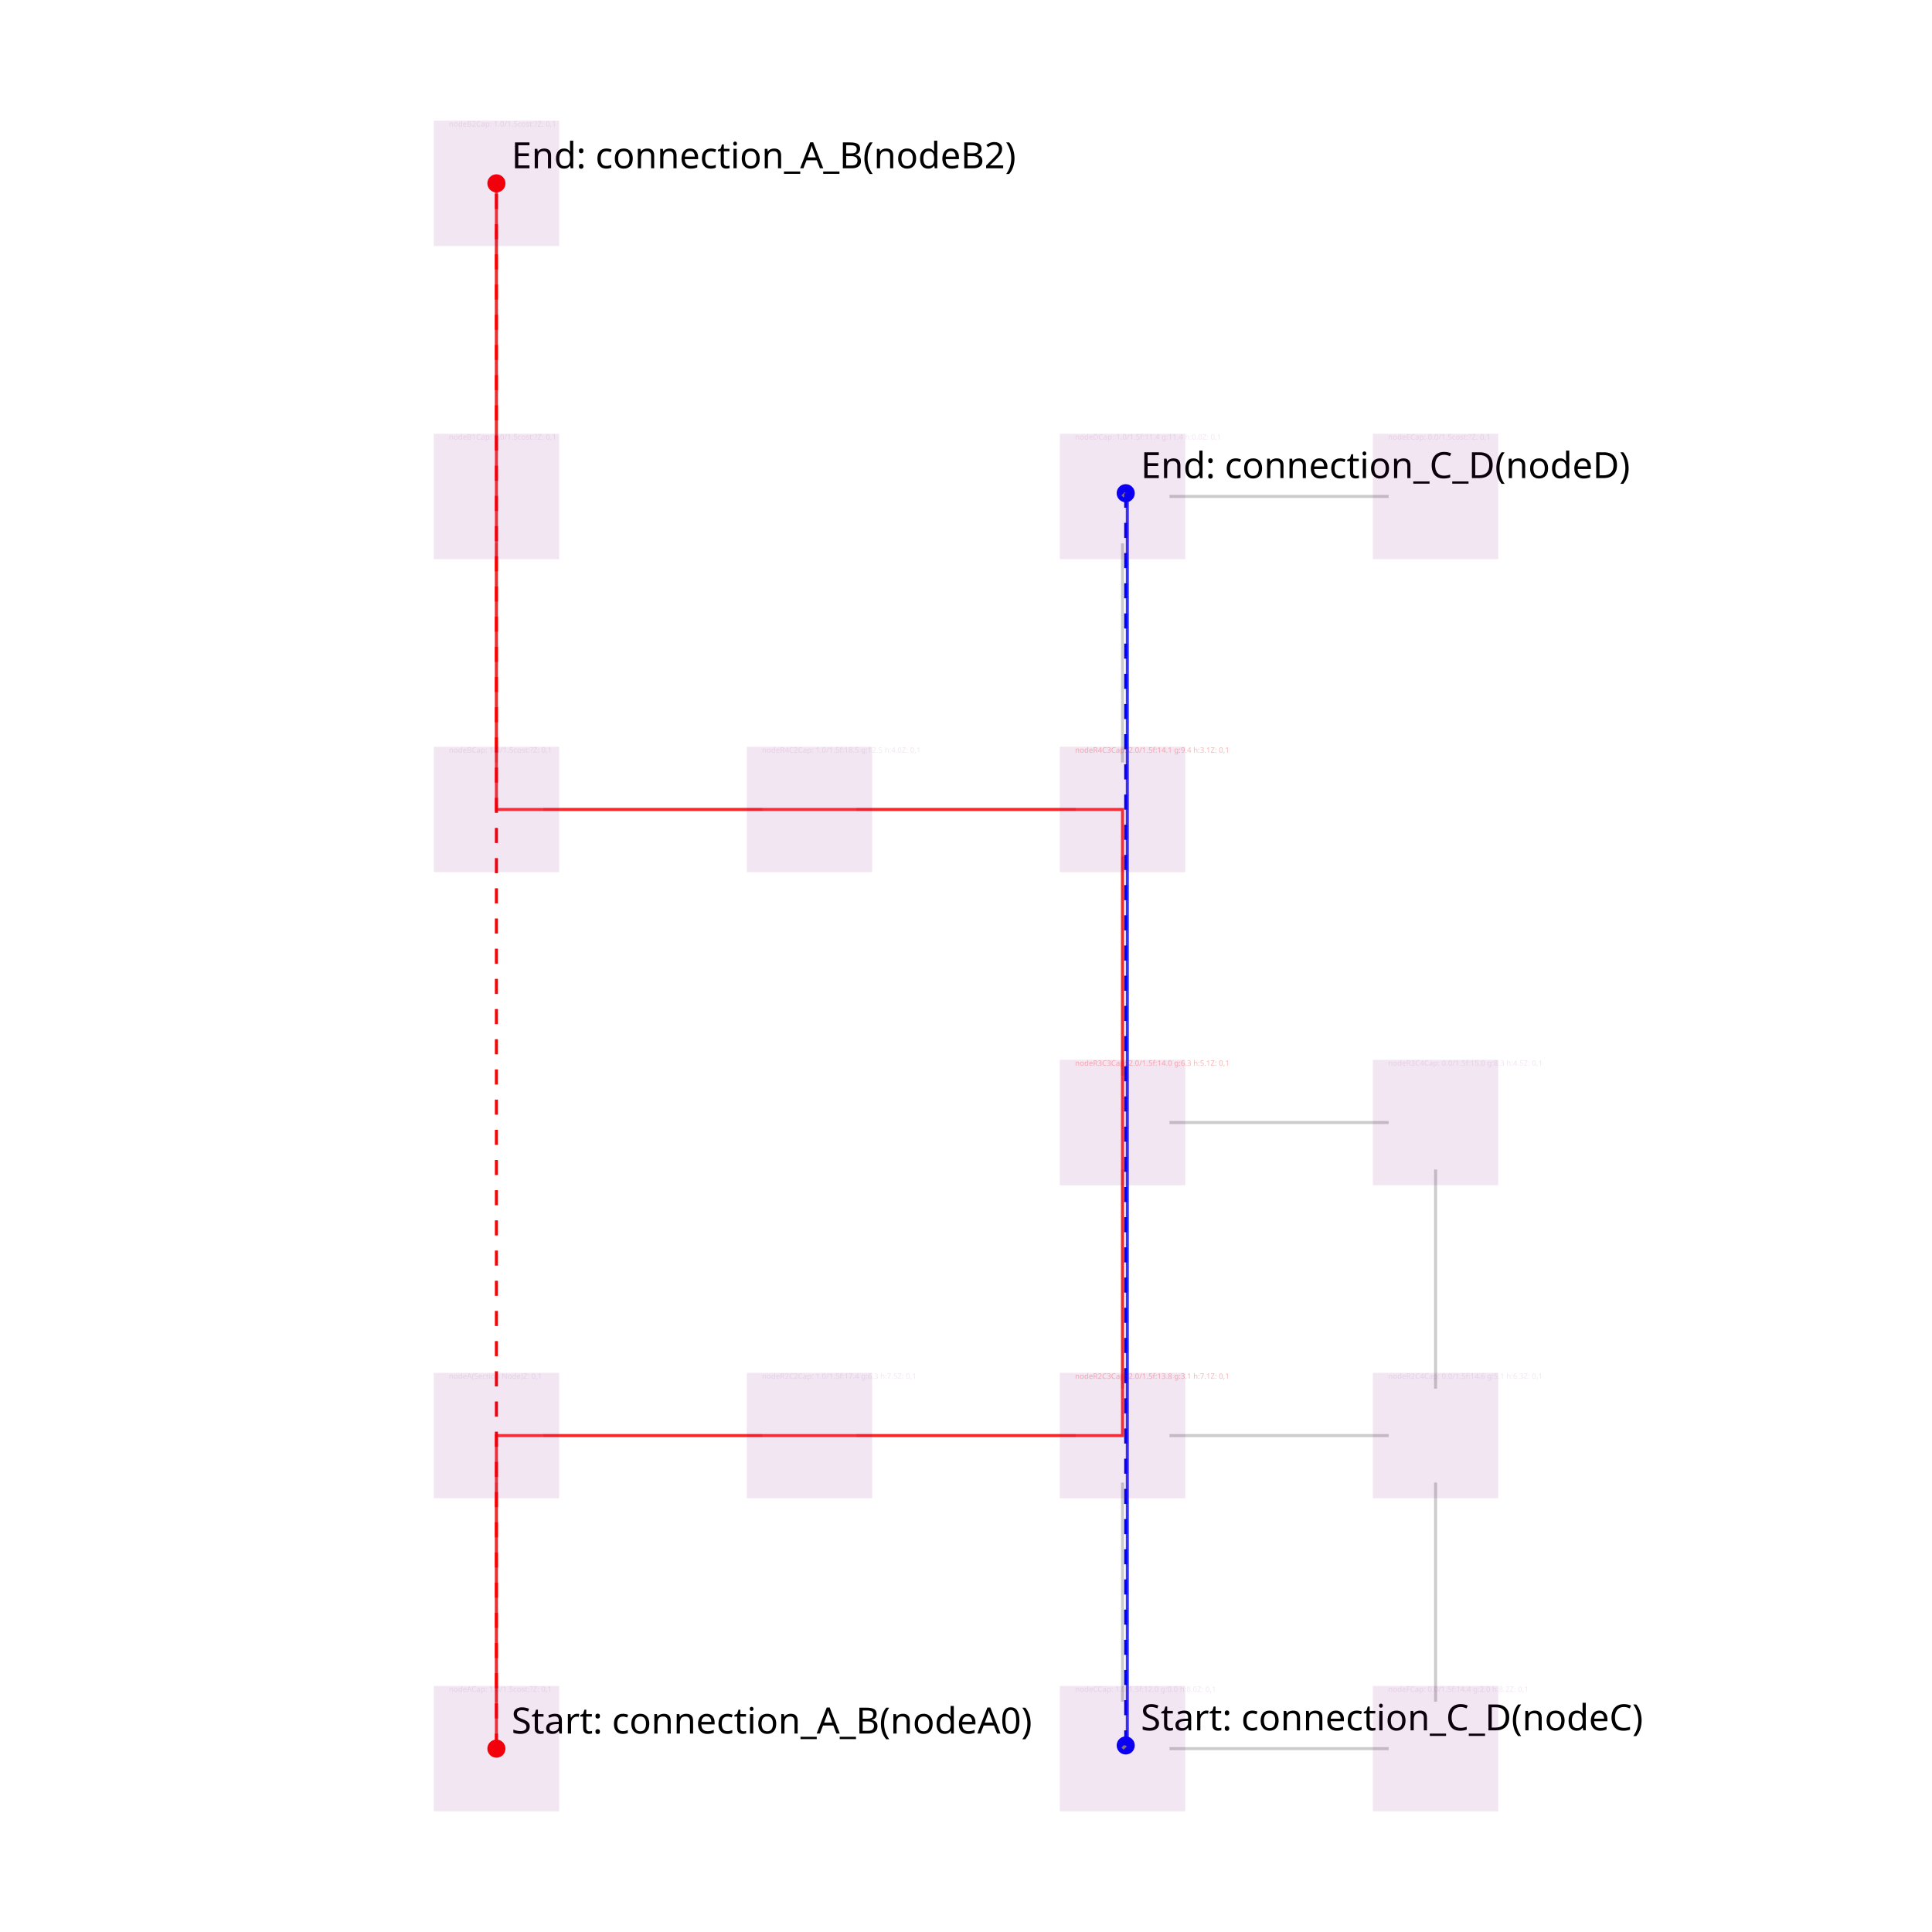
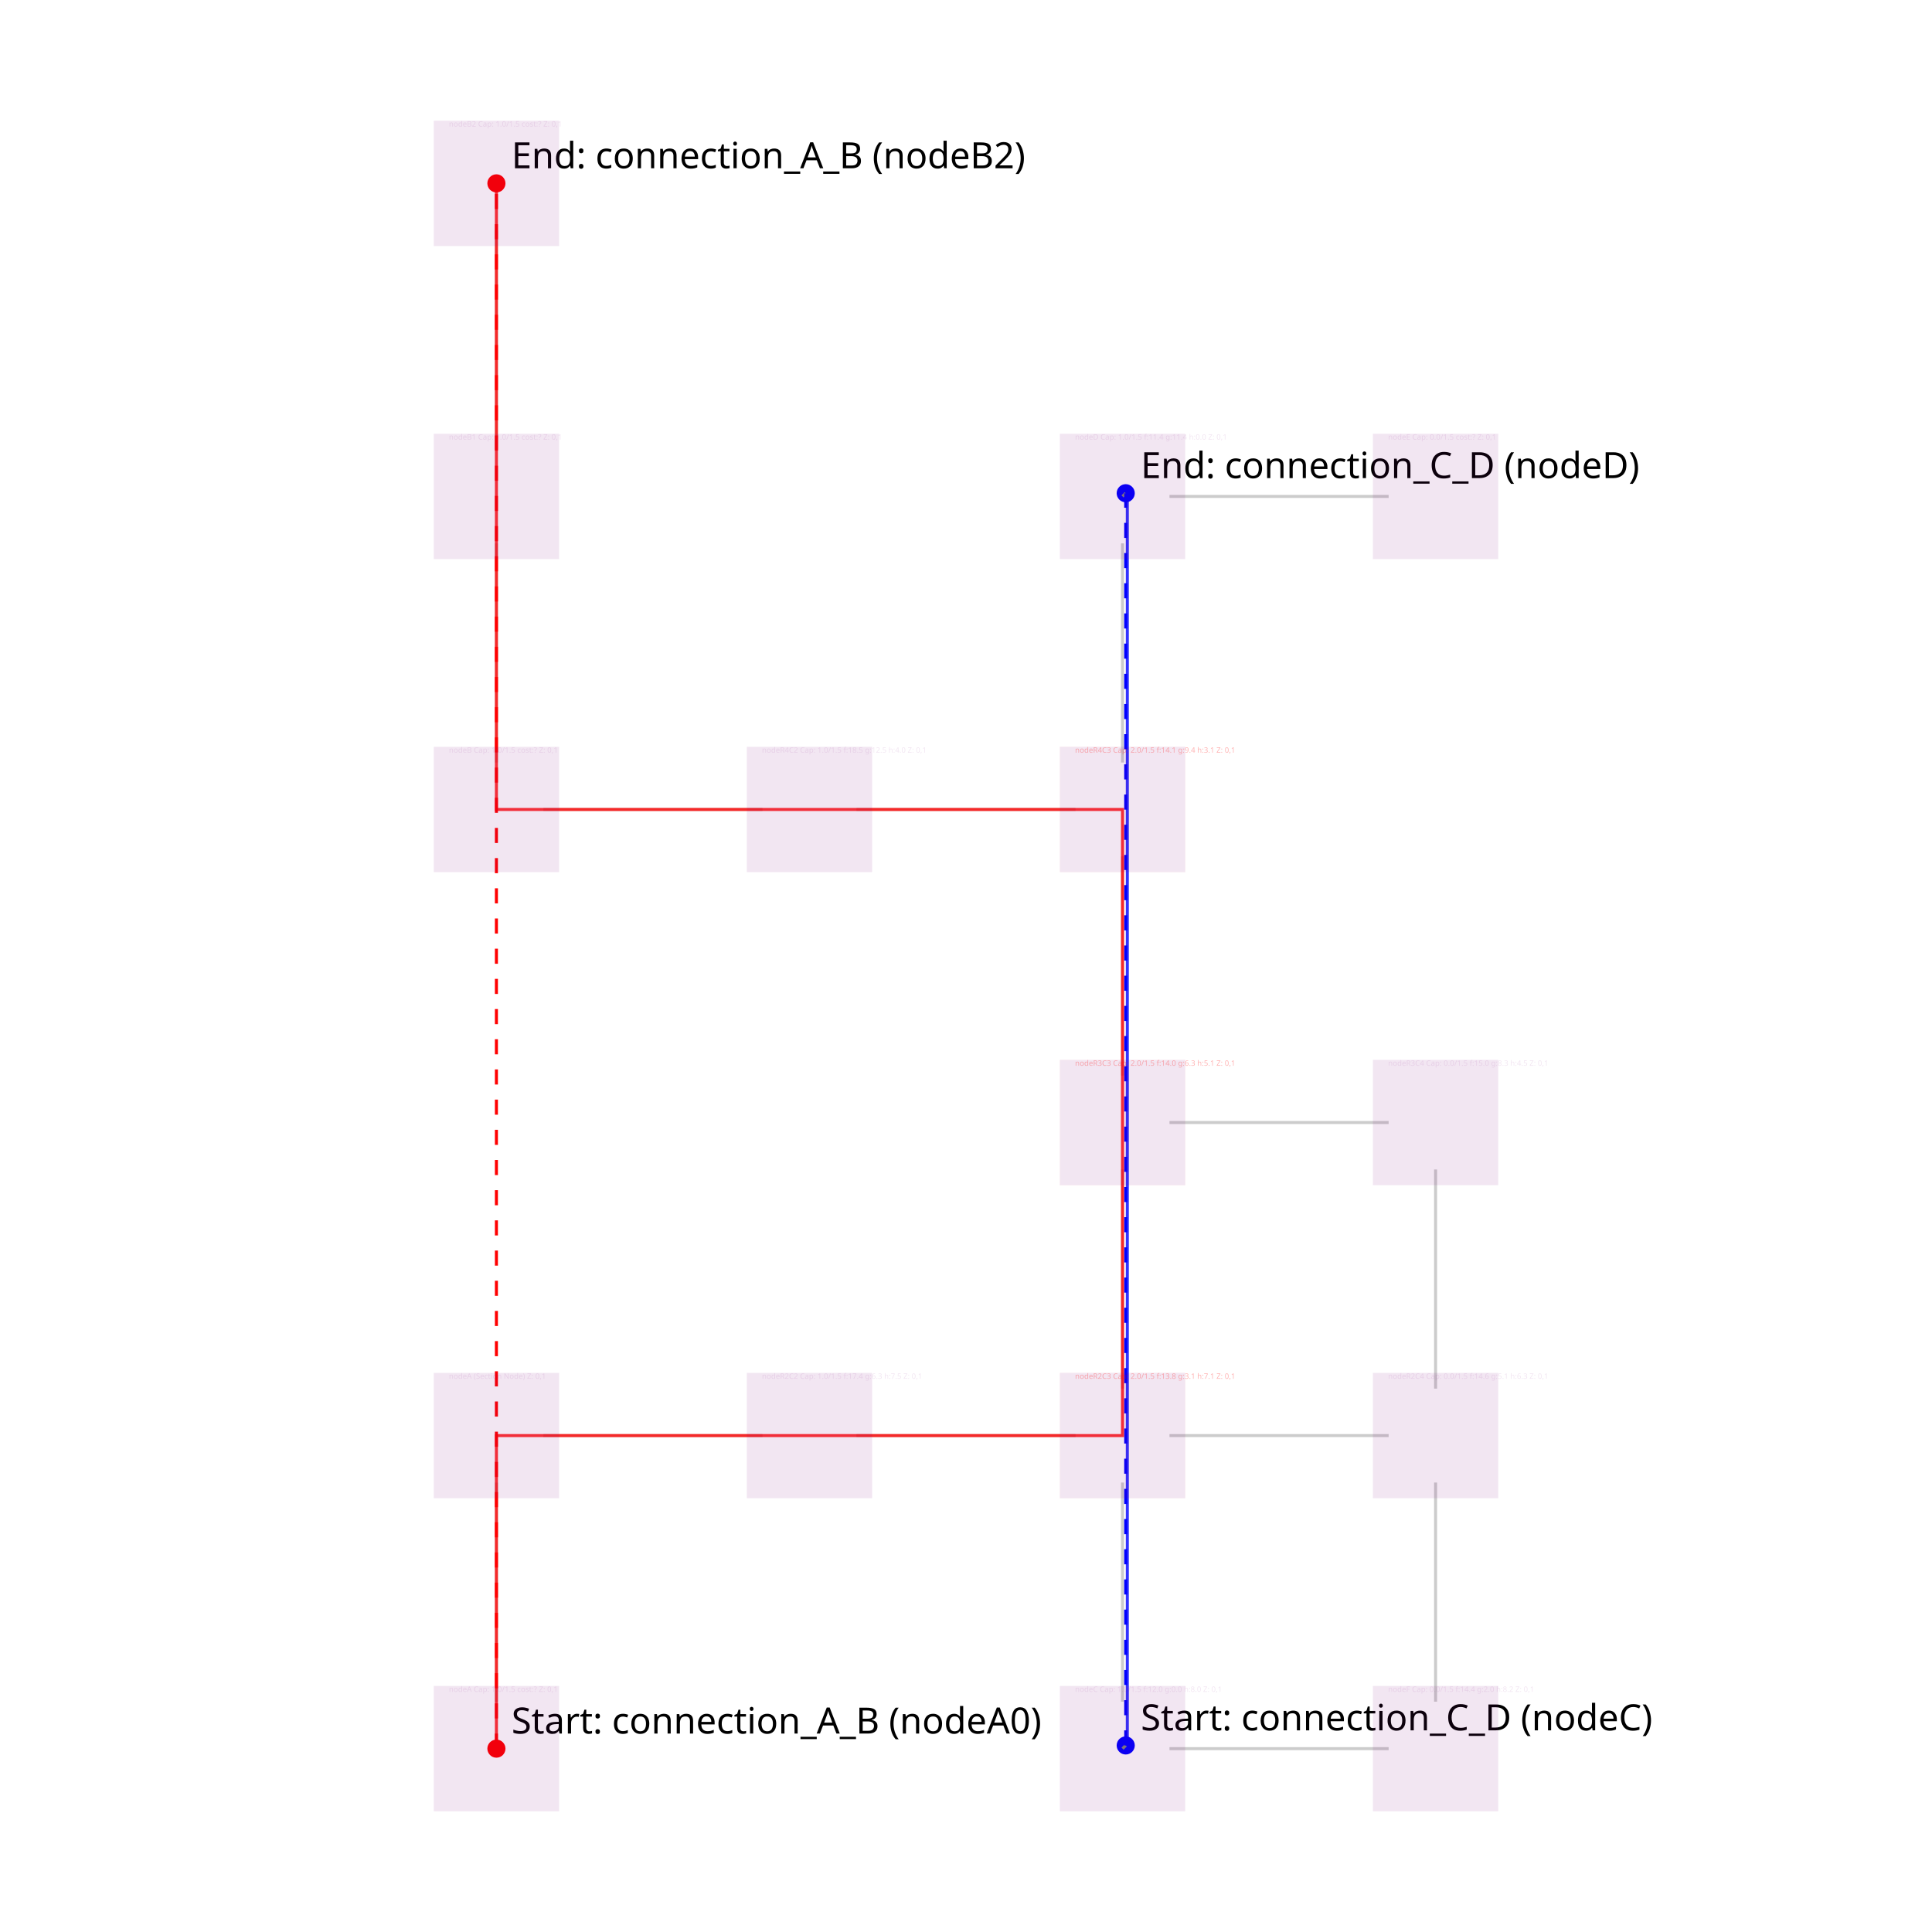
<svg xmlns="http://www.w3.org/2000/svg" width="640" height="640" viewBox="0 0 640 640">
-   <rect width="100%" height="100%" fill="white" />
+   <rect width="100%" height="100%" fill="#fff" />
  <g>
-     <circle data-type="point" data-label="Start: connection_A_B (nodeA0)" data-x="1" data-y="1" cx="164.444" cy="579.259" r="3" fill="red" />
-     <text x="169.444" y="574.259" font-family="sans-serif" font-size="12">Start: connection_A_B
- (nodeA0)</text>
+     <circle cx="164.444" cy="579.259" r="3" fill="red" data-label="Start: connection_A_B (nodeA0)" data-type="point" data-x="1" data-y="1" />
+     <text x="169.444" y="574.259" font-family="sans-serif" font-size="12">Start: connection_A_B (nodeA0)</text>
  </g>
  <g>
-     <circle data-type="point" data-label="End: connection_A_B (nodeB2)" data-x="1" data-y="11" cx="164.444" cy="60.741" r="3" fill="red" />
-     <text x="169.444" y="55.741" font-family="sans-serif" font-size="12">End: connection_A_B
- (nodeB2)</text>
+     <circle cx="164.444" cy="60.741" r="3" fill="red" data-label="End: connection_A_B (nodeB2)" data-type="point" data-x="1" data-y="11" />
+     <text x="169.444" y="55.741" font-family="sans-serif" font-size="12">End: connection_A_B (nodeB2)</text>
  </g>
  <g>
-     <circle data-type="point" data-label="Start: connection_C_D (nodeC)" data-x="5.0204" data-y="1.0204" cx="372.91" cy="578.201" r="3" fill="blue" />
-     <text x="377.91" y="573.201" font-family="sans-serif" font-size="12">Start: connection_C_D
- (nodeC)</text>
+     <circle cx="372.91" cy="578.201" r="3" fill="#00f" data-label="Start: connection_C_D (nodeC)" data-type="point" data-x="5.02" data-y="1.02" />
+     <text x="377.91" y="573.201" font-family="sans-serif" font-size="12">Start: connection_C_D (nodeC)</text>
  </g>
  <g>
-     <circle data-type="point" data-label="End: connection_C_D (nodeD)" data-x="5.0204" data-y="9.0204" cx="372.91" cy="163.387" r="3" fill="blue" />
-     <text x="377.91" y="158.387" font-family="sans-serif" font-size="12">End: connection_C_D
- (nodeD)</text>
+     <circle cx="372.91" cy="163.387" r="3" fill="#00f" data-label="End: connection_C_D (nodeD)" data-type="point" data-x="5.02" data-y="9.02" />
+     <text x="377.91" y="158.387" font-family="sans-serif" font-size="12">End: connection_C_D (nodeD)</text>
  </g>
  <g>
-     <polyline data-points="1,1.3 1,2.7" data-type="line" data-label="" points="164.444,563.704 164.444,491.111" fill="none" stroke="rgba(0, 0, 0, 0.2)" stroke-width="1px" />
+     <polyline fill="none" stroke="rgba(0, 0, 0, 0.2)" stroke-width="1" points="164.444 563.704 164.444 491.111" data-points="1,1.3 1,2.7" data-type="line" />
  </g>
  <g>
-     <polyline data-points="5.3,1 6.7,1" data-type="line" data-label="" points="387.407,579.259 460,579.259" fill="none" stroke="rgba(0, 0, 0, 0.2)" stroke-width="1px" />
+     <polyline fill="none" stroke="rgba(0, 0, 0, 0.2)" stroke-width="1" points="387.407 579.259 460 579.259" data-points="5.3,1 6.7,1" data-type="line" />
  </g>
  <g>
-     <polyline data-points="7,1.3 7,2.7" data-type="line" data-label="" points="475.556,563.704 475.556,491.111" fill="none" stroke="rgba(0, 0, 0, 0.2)" stroke-width="1px" />
+     <polyline fill="none" stroke="rgba(0, 0, 0, 0.2)" stroke-width="1" points="475.556 563.704 475.556 491.111" data-points="7,1.3 7,2.7" data-type="line" />
  </g>
  <g>
-     <polyline data-points="5,1.3 5,2.7" data-type="line" data-label="" points="371.852,563.704 371.852,491.111" fill="none" stroke="rgba(0, 0, 0, 0.2)" stroke-width="1px" />
+     <polyline fill="none" stroke="rgba(0, 0, 0, 0.2)" stroke-width="1" points="371.852 563.704 371.852 491.111" data-points="5,1.3 5,2.7" data-type="line" />
  </g>
  <g>
-     <polyline data-points="1.3,3 2.7,3" data-type="line" data-label="" points="180,475.556 252.593,475.556" fill="none" stroke="rgba(0, 0, 0, 0.2)" stroke-width="1px" />
+     <polyline fill="none" stroke="rgba(0, 0, 0, 0.2)" stroke-width="1" points="180 475.556 252.593 475.556" data-points="1.3,3 2.7,3" data-type="line" />
  </g>
  <g>
-     <polyline data-points="3.3,3 4.7,3" data-type="line" data-label="" points="283.704,475.556 356.296,475.556" fill="none" stroke="rgba(0, 0, 0, 0.2)" stroke-width="1px" />
+     <polyline fill="none" stroke="rgba(0, 0, 0, 0.2)" stroke-width="1" points="283.704 475.556 356.296 475.556" data-points="3.3,3 4.7,3" data-type="line" />
  </g>
  <g>
-     <polyline data-points="5.3,3 6.7,3" data-type="line" data-label="" points="387.407,475.556 460,475.556" fill="none" stroke="rgba(0, 0, 0, 0.2)" stroke-width="1px" />
+     <polyline fill="none" stroke="rgba(0, 0, 0, 0.2)" stroke-width="1" points="387.407 475.556 460 475.556" data-points="5.3,3 6.7,3" data-type="line" />
  </g>
  <g>
-     <polyline data-points="5,3.3 5,4.7" data-type="line" data-label="" points="371.852,460 371.852,387.407" fill="none" stroke="rgba(0, 0, 0, 0.2)" stroke-width="1px" />
+     <polyline fill="none" stroke="rgba(0, 0, 0, 0.2)" stroke-width="1" points="371.852 460 371.852 387.407" data-points="5,3.3 5,4.7" data-type="line" />
  </g>
  <g>
-     <polyline data-points="7,3.3 7,4.7" data-type="line" data-label="" points="475.556,460 475.556,387.407" fill="none" stroke="rgba(0, 0, 0, 0.2)" stroke-width="1px" />
+     <polyline fill="none" stroke="rgba(0, 0, 0, 0.2)" stroke-width="1" points="475.556 460 475.556 387.407" data-points="7,3.3 7,4.7" data-type="line" />
  </g>
  <g>
-     <polyline data-points="5.3,5 6.7,5" data-type="line" data-label="" points="387.407,371.852 460,371.852" fill="none" stroke="rgba(0, 0, 0, 0.2)" stroke-width="1px" />
+     <polyline fill="none" stroke="rgba(0, 0, 0, 0.2)" stroke-width="1" points="387.407 371.852 460 371.852" data-points="5.3,5 6.7,5" data-type="line" />
  </g>
  <g>
-     <polyline data-points="5,5.3 5,6.7" data-type="line" data-label="" points="371.852,356.296 371.852,283.704" fill="none" stroke="rgba(0, 0, 0, 0.2)" stroke-width="1px" />
+     <polyline fill="none" stroke="rgba(0, 0, 0, 0.2)" stroke-width="1" points="371.852 356.296 371.852 283.704" data-points="5,5.3 5,6.7" data-type="line" />
  </g>
  <g>
-     <polyline data-points="1.3,7 2.7,7" data-type="line" data-label="" points="180,268.148 252.593,268.148" fill="none" stroke="rgba(0, 0, 0, 0.2)" stroke-width="1px" />
+     <polyline fill="none" stroke="rgba(0, 0, 0, 0.2)" stroke-width="1" points="180 268.148 252.593 268.148" data-points="1.3,7 2.7,7" data-type="line" />
  </g>
  <g>
-     <polyline data-points="3.3,7 4.7,7" data-type="line" data-label="" points="283.704,268.148 356.296,268.148" fill="none" stroke="rgba(0, 0, 0, 0.2)" stroke-width="1px" />
+     <polyline fill="none" stroke="rgba(0, 0, 0, 0.2)" stroke-width="1" points="283.704 268.148 356.296 268.148" data-points="3.3,7 4.7,7" data-type="line" />
  </g>
  <g>
-     <polyline data-points="5,7.3 5,8.7" data-type="line" data-label="" points="371.852,252.593 371.852,180" fill="none" stroke="rgba(0, 0, 0, 0.2)" stroke-width="1px" />
+     <polyline fill="none" stroke="rgba(0, 0, 0, 0.2)" stroke-width="1" points="371.852 252.593 371.852 180" data-points="5,7.3 5,8.7" data-type="line" />
  </g>
  <g>
-     <polyline data-points="5.3,9 6.7,9" data-type="line" data-label="" points="387.407,164.444 460,164.444" fill="none" stroke="rgba(0, 0, 0, 0.2)" stroke-width="1px" />
+     <polyline fill="none" stroke="rgba(0, 0, 0, 0.2)" stroke-width="1" points="387.407 164.444 460 164.444" data-points="5.3,9 6.7,9" data-type="line" />
  </g>
  <g>
-     <polyline data-points="1,7.3 1,8.7" data-type="line" data-label="" points="164.444,252.593 164.444,180" fill="none" stroke="rgba(0, 0, 0, 0.2)" stroke-width="1px" />
+     <polyline fill="none" stroke="rgba(0, 0, 0, 0.2)" stroke-width="1" points="164.444 252.593 164.444 180" data-points="1,7.3 1,8.7" data-type="line" />
  </g>
  <g>
-     <polyline data-points="1,9.3 1,10.7" data-type="line" data-label="" points="164.444,148.889 164.444,76.296" fill="none" stroke="rgba(0, 0, 0, 0.2)" stroke-width="1px" />
+     <polyline fill="none" stroke="rgba(0, 0, 0, 0.2)" stroke-width="1" points="164.444 148.889 164.444 76.296" data-points="1,9.3 1,10.7" data-type="line" />
  </g>
  <g>
-     <polyline data-points="1,1 1,1" data-type="line" data-label="" points="164.444,579.259 164.444,579.259" fill="none" stroke="gray" stroke-width="1px" stroke-dasharray="2 2" />
+     <polyline fill="none" stroke="gray" stroke-dasharray="2 2" stroke-width="1" points="164.444 579.259 164.444 579.259" data-points="1,1 1,1" data-type="line" />
  </g>
  <g>
-     <polyline data-points="1,11 1,11" data-type="line" data-label="" points="164.444,60.741 164.444,60.741" fill="none" stroke="gray" stroke-width="1px" stroke-dasharray="2 2" />
+     <polyline fill="none" stroke="gray" stroke-dasharray="2 2" stroke-width="1" points="164.444 60.741 164.444 60.741" data-points="1,11 1,11" data-type="line" />
  </g>
  <g>
-     <polyline data-points="1,1 1,11" data-type="line" data-label="" points="164.444,579.259 164.444,60.741" fill="none" stroke="red" stroke-width="1px" stroke-dasharray="5 5" />
+     <polyline fill="none" stroke="red" stroke-dasharray="5 5" stroke-width="1" points="164.444 579.259 164.444 60.741" data-points="1,1 1,11" data-type="line" />
  </g>
  <g>
-     <polyline data-points="5,1 5.0204,1.0204" data-type="line" data-label="" points="371.852,579.259 372.91,578.201" fill="none" stroke="gray" stroke-width="1px" stroke-dasharray="2 2" />
+     <polyline fill="none" stroke="gray" stroke-dasharray="2 2" stroke-width="1" points="371.852 579.259 372.91 578.201" data-points="5,1 5.0204,1.0204" data-type="line" />
  </g>
  <g>
-     <polyline data-points="5,9 5.0204,9.0204" data-type="line" data-label="" points="371.852,164.444 372.91,163.387" fill="none" stroke="gray" stroke-width="1px" stroke-dasharray="2 2" />
+     <polyline fill="none" stroke="gray" stroke-dasharray="2 2" stroke-width="1" points="371.852 164.444 372.91 163.387" data-points="5,9 5.0204,9.0204" data-type="line" />
  </g>
  <g>
-     <polyline data-points="5.0204,1.0204 5.0204,9.0204" data-type="line" data-label="" points="372.91,578.201 372.91,163.387" fill="none" stroke="blue" stroke-width="1px" stroke-dasharray="5 5" />
+     <polyline fill="none" stroke="#00f" stroke-dasharray="5 5" stroke-width="1" points="372.91 578.201 372.91 163.387" data-points="5.0204,1.0204 5.0204,9.0204" data-type="line" />
  </g>
  <g>
-     <polyline data-points="1,1 1,3 3,3 5,3 5,5 5,7 3,7 1,7 1,9 1,11" data-type="line" data-label="" points="164.444,579.259 164.444,475.556 268.148,475.556 371.852,475.556 371.852,371.852 371.852,268.148 268.148,268.148 164.444,268.148 164.444,164.444 164.444,60.741" fill="none" stroke="rgba(255,0,0,0.8)" stroke-width="1px" />
+     <polyline fill="none" stroke="rgba(255,0,0,0.8)" stroke-width="1" points="164.444 579.259 164.444 475.556 268.148 475.556 371.852 475.556 371.852 371.852 371.852 268.148 268.148 268.148 164.444 268.148 164.444 164.444 164.444 60.741" data-points="1,1 1,3 3,3 5,3 5,5 5,7 3,7 1,7 1,9 1,11" data-type="line" />
  </g>
  <g>
-     <polyline data-points="5.0306,1.0306 5.0306,3.0306 5.0306,5.0306 5.0306,7.0306 5.0306,9.0306" data-type="line" data-label="" points="373.439,577.673 373.439,473.969 373.439,370.265 373.439,266.561 373.439,162.858" fill="none" stroke="rgba(0,0,255,0.8)" stroke-width="1px" />
+     <polyline fill="none" stroke="rgba(0,0,255,0.8)" stroke-width="1" points="373.439 577.673 373.439 473.969 373.439 370.265 373.439 266.561 373.439 162.858" data-points="5.0306,1.0306 5.0306,3.0306 5.0306,5.0306 5.0306,7.0306 5.0306,9.0306" data-type="line" />
  </g>
  <g>
-     <rect data-type="rect" data-label="nodeA Cap: 1.0/1.5 cost:? Z: 0,1" data-x="1" data-y="1" x="143.704" y="558.519" width="41.481" height="41.481" fill="rgba(128, 0, 128, 0.1)" stroke="rgba(128, 0, 128, 0.1)" stroke-width="0.019" />
-     <text x="148.704" y="558.519" font-family="sans-serif" dominant-baseline="text-before-edge" font-size="2.489" fill="rgba(128, 0, 128, 0.1)">nodeA
- Cap: 1.0/1.5
- cost:?
- Z: 0,1</text>
+     <rect width="41.481" height="41.481" x="143.704" y="558.519" fill="rgba(128, 0, 128, 0.1)" stroke="rgba(128, 0, 128, 0.1)" stroke-width=".019" data-label="nodeA Cap: 1.0/1.5 cost:? Z: 0,1" data-type="rect" data-x="1" data-y="1" />
+     <text x="148.704" y="558.519" fill="rgba(128, 0, 128, 0.1)" dominant-baseline="text-before-edge" font-family="sans-serif" font-size="2.489">nodeA Cap: 1.0/1.5 cost:? Z: 0,1</text>
  </g>
  <g>
-     <rect data-type="rect" data-label="nodeA (Section Node) Z: 0,1" data-x="1" data-y="3" x="143.704" y="454.815" width="41.481" height="41.481" fill="rgba(128, 0, 128, 0.1)" stroke="rgba(128, 0, 128, 0.1)" stroke-width="0.019" />
-     <text x="148.704" y="454.815" font-family="sans-serif" dominant-baseline="text-before-edge" font-size="2.489" fill="rgba(128, 0, 128, 0.1)">nodeA
- (Section Node)
- Z: 0,1</text>
+     <rect width="41.481" height="41.481" x="143.704" y="454.815" fill="rgba(128, 0, 128, 0.1)" stroke="rgba(128, 0, 128, 0.1)" stroke-width=".019" data-label="nodeA (Section Node) Z: 0,1" data-type="rect" data-x="1" data-y="3" />
+     <text x="148.704" y="454.815" fill="rgba(128, 0, 128, 0.1)" dominant-baseline="text-before-edge" font-family="sans-serif" font-size="2.489">nodeA (Section Node) Z: 0,1</text>
  </g>
  <g>
-     <rect data-type="rect" data-label="nodeF Cap: 0.0/1.5 f:14.4 g:2.0 h:8.2 Z: 0,1" data-x="7" data-y="1" x="454.815" y="558.519" width="41.481" height="41.481" fill="rgba(128, 0, 128, 0.1)" stroke="rgba(128, 0, 128, 0.1)" stroke-width="0.019" />
-     <text x="459.815" y="558.519" font-family="sans-serif" dominant-baseline="text-before-edge" font-size="2.489" fill="rgba(128, 0, 128, 0.1)">nodeF
- Cap: 0.0/1.5
- f:14.4 g:2.0 h:8.2
- Z: 0,1</text>
+     <rect width="41.481" height="41.481" x="454.815" y="558.519" fill="rgba(128, 0, 128, 0.1)" stroke="rgba(128, 0, 128, 0.1)" stroke-width=".019" data-label="nodeF Cap: 0.0/1.5 f:14.4 g:2.0 h:8.2 Z: 0,1" data-type="rect" data-x="7" data-y="1" />
+     <text x="459.815" y="558.519" fill="rgba(128, 0, 128, 0.1)" dominant-baseline="text-before-edge" font-family="sans-serif" font-size="2.489">nodeF Cap: 0.0/1.5 f:14.4 g:2.0 h:8.2 Z: 0,1</text>
  </g>
  <g>
-     <rect data-type="rect" data-label="nodeC Cap: 1.0/1.5 f:12.0 g:0.0 h:8.0 Z: 0,1" data-x="5" data-y="1" x="351.111" y="558.519" width="41.481" height="41.481" fill="rgba(128, 0, 128, 0.1)" stroke="rgba(128, 0, 128, 0.1)" stroke-width="0.019" />
-     <text x="356.111" y="558.519" font-family="sans-serif" dominant-baseline="text-before-edge" font-size="2.489" fill="rgba(128, 0, 128, 0.1)">nodeC
- Cap: 1.0/1.5
- f:12.0 g:0.0 h:8.0
- Z: 0,1</text>
+     <rect width="41.481" height="41.481" x="351.111" y="558.519" fill="rgba(128, 0, 128, 0.1)" stroke="rgba(128, 0, 128, 0.1)" stroke-width=".019" data-label="nodeC Cap: 1.0/1.5 f:12.0 g:0.0 h:8.0 Z: 0,1" data-type="rect" data-x="5" data-y="1" />
+     <text x="356.111" y="558.519" fill="rgba(128, 0, 128, 0.1)" dominant-baseline="text-before-edge" font-family="sans-serif" font-size="2.489">nodeC Cap: 1.0/1.5 f:12.0 g:0.0 h:8.0 Z: 0,1</text>
  </g>
  <g>
-     <rect data-type="rect" data-label="nodeR2C2 Cap: 1.0/1.5 f:17.4 g:6.3 h:7.5 Z: 0,1" data-x="3" data-y="3" x="247.407" y="454.815" width="41.481" height="41.481" fill="rgba(128, 0, 128, 0.1)" stroke="rgba(128, 0, 128, 0.1)" stroke-width="0.019" />
-     <text x="252.407" y="454.815" font-family="sans-serif" dominant-baseline="text-before-edge" font-size="2.489" fill="rgba(128, 0, 128, 0.1)">nodeR2C2
- Cap: 1.0/1.5
- f:17.4 g:6.3 h:7.5
- Z: 0,1</text>
+     <rect width="41.481" height="41.481" x="247.407" y="454.815" fill="rgba(128, 0, 128, 0.1)" stroke="rgba(128, 0, 128, 0.1)" stroke-width=".019" data-label="nodeR2C2 Cap: 1.0/1.5 f:17.4 g:6.3 h:7.5 Z: 0,1" data-type="rect" data-x="3" data-y="3" />
+     <text x="252.407" y="454.815" fill="rgba(128, 0, 128, 0.1)" dominant-baseline="text-before-edge" font-family="sans-serif" font-size="2.489">nodeR2C2 Cap: 1.0/1.5 f:17.4 g:6.3 h:7.5 Z: 0,1</text>
  </g>
  <g>
-     <rect data-type="rect" data-label="nodeR2C3 Cap: 2.0/1.5 f:13.8 g:3.1 h:7.1 Z: 0,1" data-x="5" data-y="3" x="351.111" y="454.815" width="41.481" height="41.481" fill="rgba(128, 0, 128, 0.1)" stroke="rgba(255,0,0,0.3)" stroke-width="0.019" />
-     <text x="356.111" y="454.815" font-family="sans-serif" dominant-baseline="text-before-edge" font-size="2.489" fill="rgba(255,0,0,0.3)">nodeR2C3
- Cap: 2.0/1.5
- f:13.8 g:3.1 h:7.1
- Z: 0,1</text>
+     <rect width="41.481" height="41.481" x="351.111" y="454.815" fill="rgba(128, 0, 128, 0.1)" stroke="rgba(255,0,0,0.3)" stroke-width=".019" data-label="nodeR2C3 Cap: 2.0/1.5 f:13.8 g:3.1 h:7.1 Z: 0,1" data-type="rect" data-x="5" data-y="3" />
+     <text x="356.111" y="454.815" fill="rgba(255,0,0,0.3)" dominant-baseline="text-before-edge" font-family="sans-serif" font-size="2.489">nodeR2C3 Cap: 2.0/1.5 f:13.8 g:3.1 h:7.1 Z: 0,1</text>
  </g>
  <g>
-     <rect data-type="rect" data-label="nodeR2C4 Cap: 0.0/1.5 f:14.6 g:5.1 h:6.3 Z: 0,1" data-x="7" data-y="3" x="454.815" y="454.815" width="41.481" height="41.481" fill="rgba(128, 0, 128, 0.1)" stroke="rgba(128, 0, 128, 0.1)" stroke-width="0.019" />
-     <text x="459.815" y="454.815" font-family="sans-serif" dominant-baseline="text-before-edge" font-size="2.489" fill="rgba(128, 0, 128, 0.1)">nodeR2C4
- Cap: 0.0/1.5
- f:14.6 g:5.1 h:6.3
- Z: 0,1</text>
+     <rect width="41.481" height="41.481" x="454.815" y="454.815" fill="rgba(128, 0, 128, 0.1)" stroke="rgba(128, 0, 128, 0.1)" stroke-width=".019" data-label="nodeR2C4 Cap: 0.0/1.5 f:14.6 g:5.1 h:6.3 Z: 0,1" data-type="rect" data-x="7" data-y="3" />
+     <text x="459.815" y="454.815" fill="rgba(128, 0, 128, 0.1)" dominant-baseline="text-before-edge" font-family="sans-serif" font-size="2.489">nodeR2C4 Cap: 0.0/1.5 f:14.6 g:5.1 h:6.3 Z: 0,1</text>
  </g>
  <g>
-     <rect data-type="rect" data-label="nodeR3C3 Cap: 2.0/1.5 f:14.0 g:6.3 h:5.1 Z: 0,1" data-x="5" data-y="5" x="351.111" y="351.111" width="41.481" height="41.481" fill="rgba(128, 0, 128, 0.1)" stroke="rgba(255,0,0,0.3)" stroke-width="0.019" />
-     <text x="356.111" y="351.111" font-family="sans-serif" dominant-baseline="text-before-edge" font-size="2.489" fill="rgba(255,0,0,0.3)">nodeR3C3
- Cap: 2.0/1.5
- f:14.0 g:6.3 h:5.1
- Z: 0,1</text>
+     <rect width="41.481" height="41.481" x="351.111" y="351.111" fill="rgba(128, 0, 128, 0.1)" stroke="rgba(255,0,0,0.3)" stroke-width=".019" data-label="nodeR3C3 Cap: 2.0/1.5 f:14.0 g:6.3 h:5.1 Z: 0,1" data-type="rect" data-x="5" data-y="5" />
+     <text x="356.111" y="351.111" fill="rgba(255,0,0,0.3)" dominant-baseline="text-before-edge" font-family="sans-serif" font-size="2.489">nodeR3C3 Cap: 2.0/1.5 f:14.0 g:6.3 h:5.1 Z: 0,1</text>
  </g>
  <g>
-     <rect data-type="rect" data-label="nodeR3C4 Cap: 0.0/1.5 f:15.0 g:8.3 h:4.5 Z: 0,1" data-x="7" data-y="5" x="454.815" y="351.111" width="41.481" height="41.481" fill="rgba(128, 0, 128, 0.1)" stroke="rgba(128, 0, 128, 0.1)" stroke-width="0.019" />
-     <text x="459.815" y="351.111" font-family="sans-serif" dominant-baseline="text-before-edge" font-size="2.489" fill="rgba(128, 0, 128, 0.1)">nodeR3C4
- Cap: 0.0/1.5
- f:15.0 g:8.3 h:4.5
- Z: 0,1</text>
+     <rect width="41.481" height="41.481" x="454.815" y="351.111" fill="rgba(128, 0, 128, 0.1)" stroke="rgba(128, 0, 128, 0.1)" stroke-width=".019" data-label="nodeR3C4 Cap: 0.0/1.5 f:15.0 g:8.3 h:4.5 Z: 0,1" data-type="rect" data-x="7" data-y="5" />
+     <text x="459.815" y="351.111" fill="rgba(128, 0, 128, 0.1)" dominant-baseline="text-before-edge" font-family="sans-serif" font-size="2.489">nodeR3C4 Cap: 0.0/1.5 f:15.0 g:8.3 h:4.5 Z: 0,1</text>
  </g>
  <g>
-     <rect data-type="rect" data-label="nodeB Cap: 1.0/1.5 cost:? Z: 0,1" data-x="1" data-y="7" x="143.704" y="247.407" width="41.481" height="41.481" fill="rgba(128, 0, 128, 0.1)" stroke="rgba(128, 0, 128, 0.1)" stroke-width="0.019" />
-     <text x="148.704" y="247.407" font-family="sans-serif" dominant-baseline="text-before-edge" font-size="2.489" fill="rgba(128, 0, 128, 0.1)">nodeB
- Cap: 1.0/1.5
- cost:?
- Z: 0,1</text>
+     <rect width="41.481" height="41.481" x="143.704" y="247.407" fill="rgba(128, 0, 128, 0.1)" stroke="rgba(128, 0, 128, 0.1)" stroke-width=".019" data-label="nodeB Cap: 1.0/1.5 cost:? Z: 0,1" data-type="rect" data-x="1" data-y="7" />
+     <text x="148.704" y="247.407" fill="rgba(128, 0, 128, 0.1)" dominant-baseline="text-before-edge" font-family="sans-serif" font-size="2.489">nodeB Cap: 1.0/1.5 cost:? Z: 0,1</text>
  </g>
  <g>
-     <rect data-type="rect" data-label="nodeR4C2 Cap: 1.0/1.5 f:18.5 g:12.5 h:4.0 Z: 0,1" data-x="3" data-y="7" x="247.407" y="247.407" width="41.481" height="41.481" fill="rgba(128, 0, 128, 0.1)" stroke="rgba(128, 0, 128, 0.1)" stroke-width="0.019" />
-     <text x="252.407" y="247.407" font-family="sans-serif" dominant-baseline="text-before-edge" font-size="2.489" fill="rgba(128, 0, 128, 0.1)">nodeR4C2
- Cap: 1.0/1.5
- f:18.5 g:12.5 h:4.0
- Z: 0,1</text>
+     <rect width="41.481" height="41.481" x="247.407" y="247.407" fill="rgba(128, 0, 128, 0.1)" stroke="rgba(128, 0, 128, 0.1)" stroke-width=".019" data-label="nodeR4C2 Cap: 1.0/1.5 f:18.5 g:12.5 h:4.0 Z: 0,1" data-type="rect" data-x="3" data-y="7" />
+     <text x="252.407" y="247.407" fill="rgba(128, 0, 128, 0.1)" dominant-baseline="text-before-edge" font-family="sans-serif" font-size="2.489">nodeR4C2 Cap: 1.0/1.5 f:18.5 g:12.5 h:4.0 Z: 0,1</text>
  </g>
  <g>
-     <rect data-type="rect" data-label="nodeR4C3 Cap: 2.0/1.5 f:14.1 g:9.4 h:3.1 Z: 0,1" data-x="5" data-y="7" x="351.111" y="247.407" width="41.481" height="41.481" fill="rgba(128, 0, 128, 0.1)" stroke="rgba(255,0,0,0.3)" stroke-width="0.019" />
-     <text x="356.111" y="247.407" font-family="sans-serif" dominant-baseline="text-before-edge" font-size="2.489" fill="rgba(255,0,0,0.3)">nodeR4C3
- Cap: 2.0/1.5
- f:14.1 g:9.4 h:3.1
- Z: 0,1</text>
+     <rect width="41.481" height="41.481" x="351.111" y="247.407" fill="rgba(128, 0, 128, 0.1)" stroke="rgba(255,0,0,0.3)" stroke-width=".019" data-label="nodeR4C3 Cap: 2.0/1.5 f:14.1 g:9.4 h:3.1 Z: 0,1" data-type="rect" data-x="5" data-y="7" />
+     <text x="356.111" y="247.407" fill="rgba(255,0,0,0.3)" dominant-baseline="text-before-edge" font-family="sans-serif" font-size="2.489">nodeR4C3 Cap: 2.0/1.5 f:14.1 g:9.4 h:3.1 Z: 0,1</text>
  </g>
  <g>
-     <rect data-type="rect" data-label="nodeD Cap: 1.0/1.5 f:11.4 g:11.4 h:0.0 Z: 0,1" data-x="5" data-y="9" x="351.111" y="143.704" width="41.481" height="41.481" fill="rgba(128, 0, 128, 0.1)" stroke="rgba(128, 0, 128, 0.1)" stroke-width="0.019" />
-     <text x="356.111" y="143.704" font-family="sans-serif" dominant-baseline="text-before-edge" font-size="2.489" fill="rgba(128, 0, 128, 0.1)">nodeD
- Cap: 1.0/1.5
- f:11.4 g:11.4 h:0.0
- Z: 0,1</text>
+     <rect width="41.481" height="41.481" x="351.111" y="143.704" fill="rgba(128, 0, 128, 0.1)" stroke="rgba(128, 0, 128, 0.1)" stroke-width=".019" data-label="nodeD Cap: 1.0/1.5 f:11.4 g:11.4 h:0.0 Z: 0,1" data-type="rect" data-x="5" data-y="9" />
+     <text x="356.111" y="143.704" fill="rgba(128, 0, 128, 0.1)" dominant-baseline="text-before-edge" font-family="sans-serif" font-size="2.489">nodeD Cap: 1.0/1.5 f:11.4 g:11.4 h:0.0 Z: 0,1</text>
  </g>
  <g>
-     <rect data-type="rect" data-label="nodeB1 Cap: 1.0/1.5 cost:? Z: 0,1" data-x="1" data-y="9" x="143.704" y="143.704" width="41.481" height="41.481" fill="rgba(128, 0, 128, 0.1)" stroke="rgba(128, 0, 128, 0.1)" stroke-width="0.019" />
-     <text x="148.704" y="143.704" font-family="sans-serif" dominant-baseline="text-before-edge" font-size="2.489" fill="rgba(128, 0, 128, 0.1)">nodeB1
- Cap: 1.0/1.5
- cost:?
- Z: 0,1</text>
+     <rect width="41.481" height="41.481" x="143.704" y="143.704" fill="rgba(128, 0, 128, 0.1)" stroke="rgba(128, 0, 128, 0.1)" stroke-width=".019" data-label="nodeB1 Cap: 1.0/1.5 cost:? Z: 0,1" data-type="rect" data-x="1" data-y="9" />
+     <text x="148.704" y="143.704" fill="rgba(128, 0, 128, 0.1)" dominant-baseline="text-before-edge" font-family="sans-serif" font-size="2.489">nodeB1 Cap: 1.0/1.5 cost:? Z: 0,1</text>
  </g>
  <g>
-     <rect data-type="rect" data-label="nodeB2 Cap: 1.0/1.5 cost:? Z: 0,1" data-x="1" data-y="11" x="143.704" y="40" width="41.481" height="41.481" fill="rgba(128, 0, 128, 0.1)" stroke="rgba(128, 0, 128, 0.1)" stroke-width="0.019" />
-     <text x="148.704" y="40" font-family="sans-serif" dominant-baseline="text-before-edge" font-size="2.489" fill="rgba(128, 0, 128, 0.1)">nodeB2
- Cap: 1.0/1.5
- cost:?
- Z: 0,1</text>
+     <rect width="41.481" height="41.481" x="143.704" y="40" fill="rgba(128, 0, 128, 0.1)" stroke="rgba(128, 0, 128, 0.1)" stroke-width=".019" data-label="nodeB2 Cap: 1.0/1.5 cost:? Z: 0,1" data-type="rect" data-x="1" data-y="11" />
+     <text x="148.704" y="40" fill="rgba(128, 0, 128, 0.1)" dominant-baseline="text-before-edge" font-family="sans-serif" font-size="2.489">nodeB2 Cap: 1.0/1.5 cost:? Z: 0,1</text>
  </g>
  <g>
-     <rect data-type="rect" data-label="nodeE Cap: 0.0/1.5 cost:? Z: 0,1" data-x="7" data-y="9" x="454.815" y="143.704" width="41.481" height="41.481" fill="rgba(128, 0, 128, 0.1)" stroke="rgba(128, 0, 128, 0.1)" stroke-width="0.019" />
-     <text x="459.815" y="143.704" font-family="sans-serif" dominant-baseline="text-before-edge" font-size="2.489" fill="rgba(128, 0, 128, 0.1)">nodeE
- Cap: 0.0/1.5
- cost:?
- Z: 0,1</text>
+     <rect width="41.481" height="41.481" x="454.815" y="143.704" fill="rgba(128, 0, 128, 0.1)" stroke="rgba(128, 0, 128, 0.1)" stroke-width=".019" data-label="nodeE Cap: 0.0/1.5 cost:? Z: 0,1" data-type="rect" data-x="7" data-y="9" />
+     <text x="459.815" y="143.704" fill="rgba(128, 0, 128, 0.1)" dominant-baseline="text-before-edge" font-family="sans-serif" font-size="2.489">nodeE Cap: 0.0/1.5 cost:? Z: 0,1</text>
  </g>
-   <g id="crosshair" style="display: none">
-     <line id="crosshair-h" y1="0" y2="640" stroke="#666" stroke-width="0.5" />
-     <line id="crosshair-v" x1="0" x2="640" stroke="#666" stroke-width="0.5" />
-     <text id="coordinates" font-family="monospace" font-size="12" fill="#666" />
+   <g id="crosshair" style="display:none">
+     <line id="crosshair-h" y1="0" y2="640" stroke="#666" stroke-width=".5" />
+     <line id="crosshair-v" x1="0" x2="640" stroke="#666" stroke-width=".5" />
  </g>
</svg>
